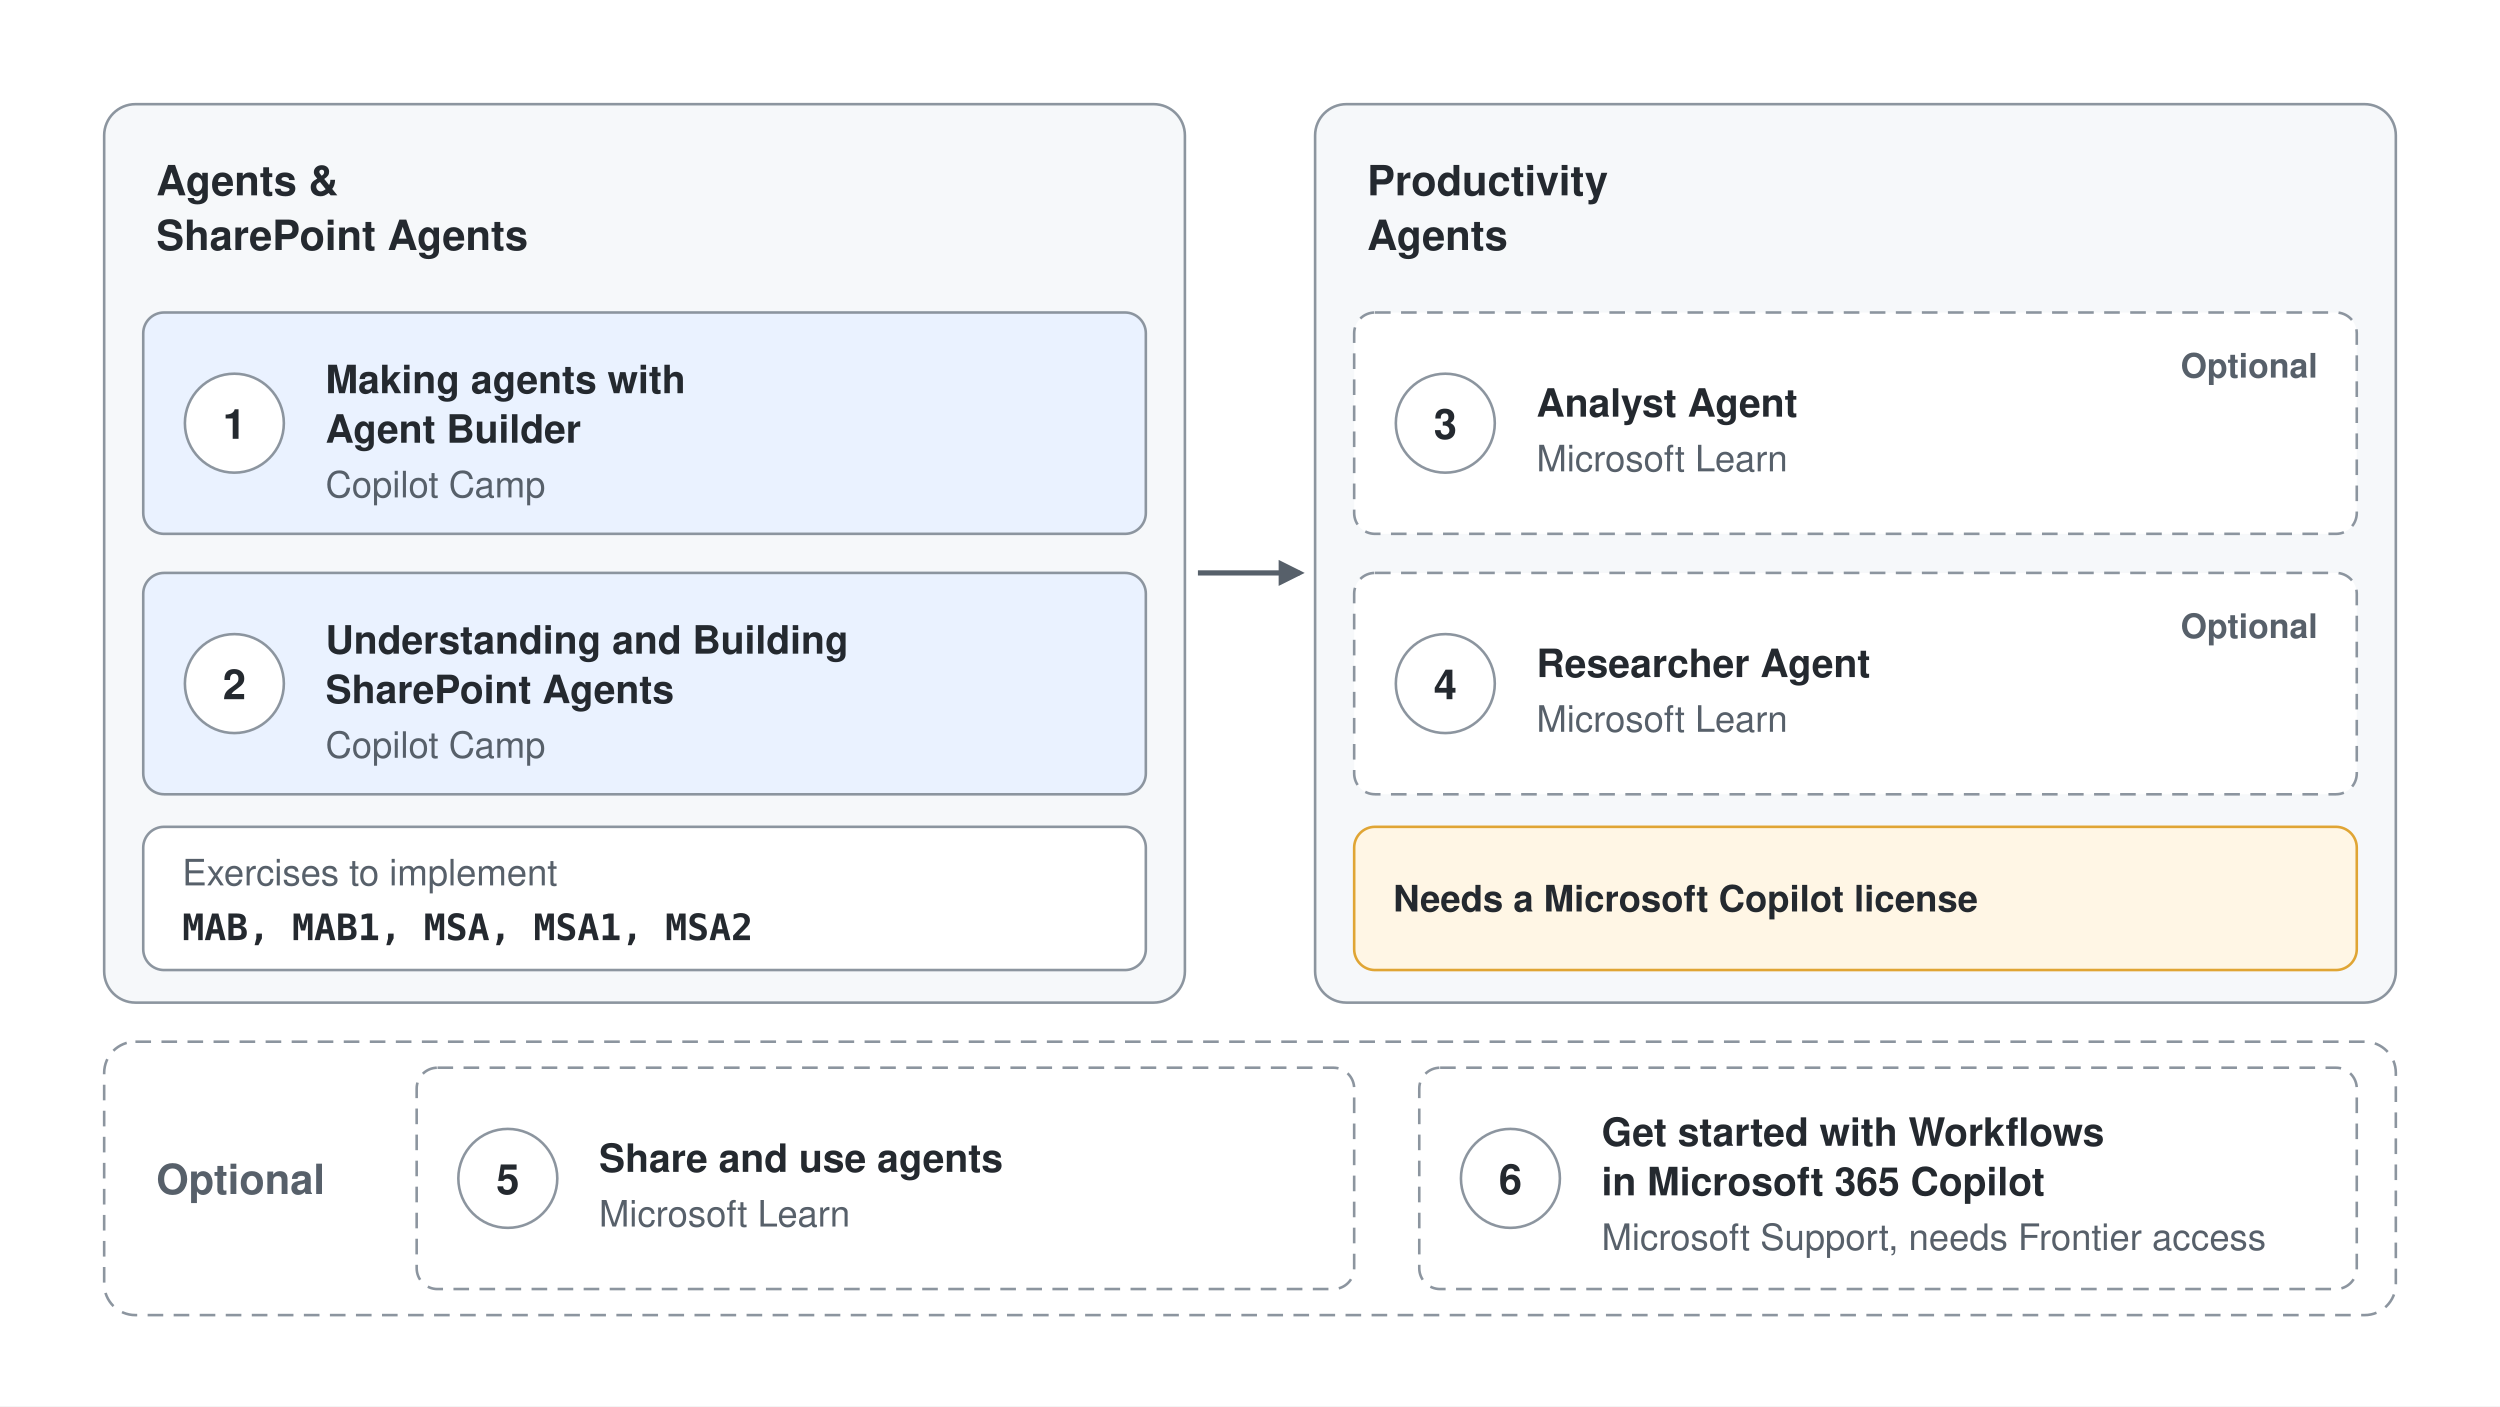
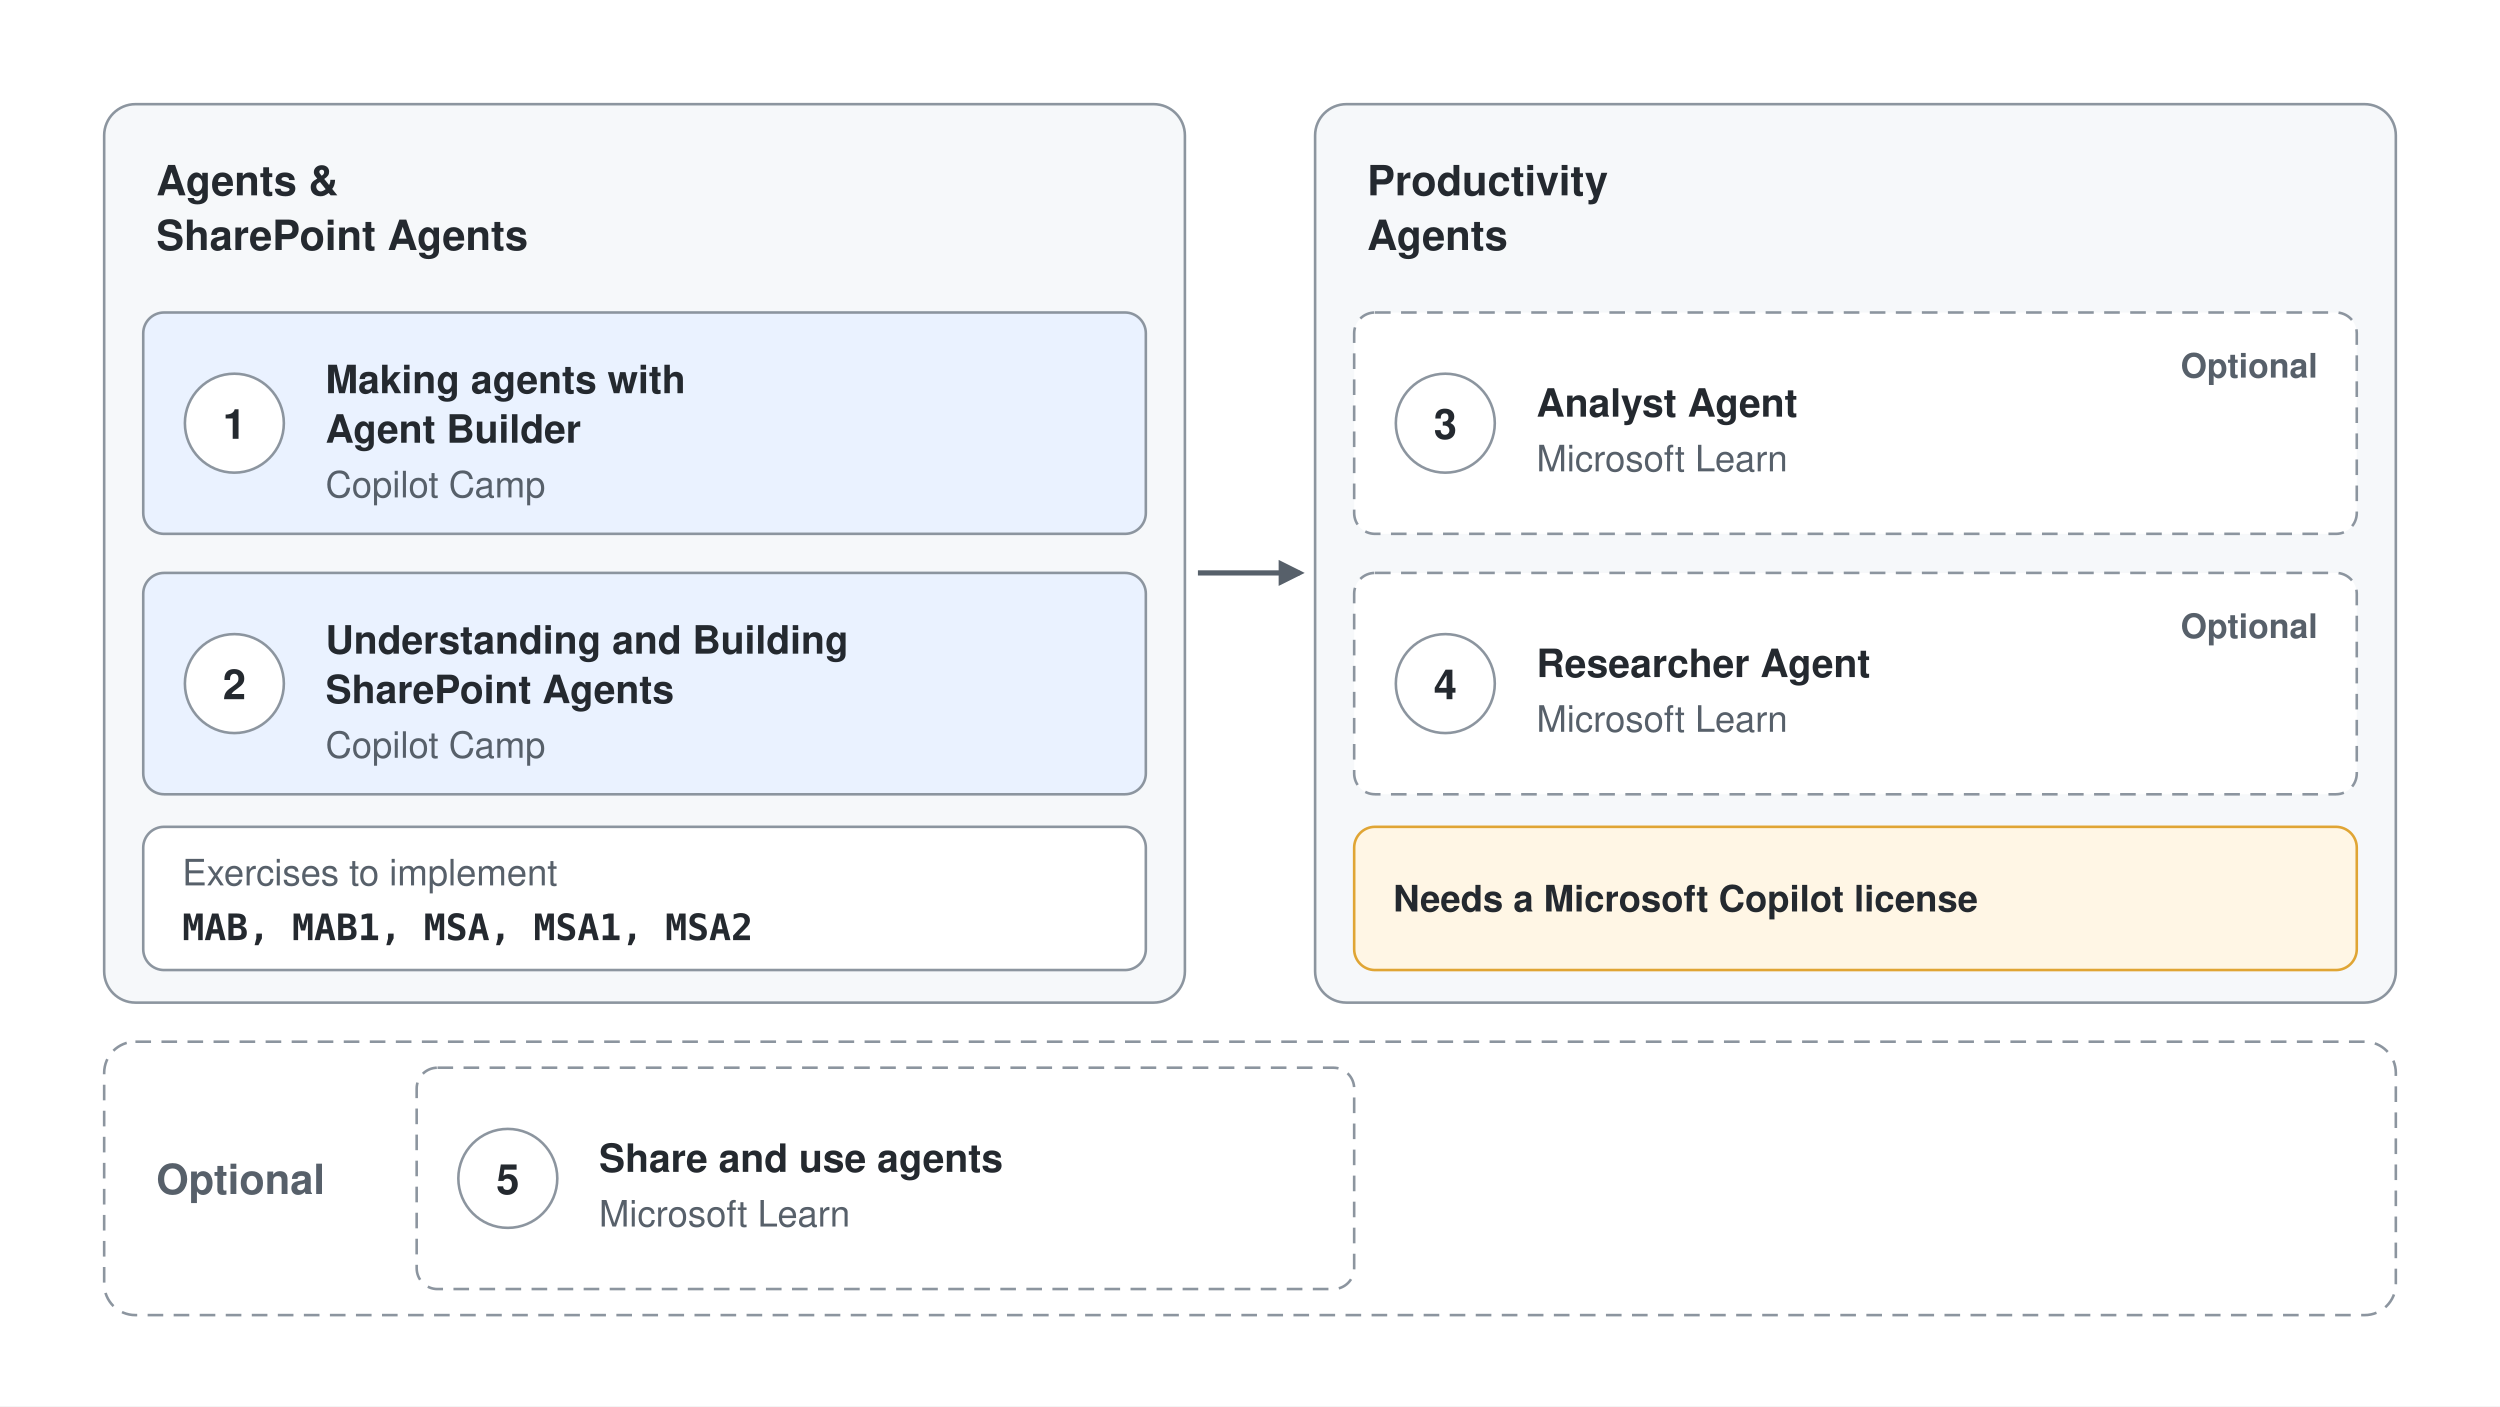
<svg xmlns="http://www.w3.org/2000/svg" viewBox="0 0 1920 1080" width="1920" height="1080" role="img" aria-labelledby="t d" font-family="Segoe UI, Helvetica, Arial, sans-serif">
  <defs>
    <marker id="ah" viewBox="0 0 10 10" refX="8" refY="5" markerWidth="5" markerHeight="5" orient="auto-start-reverse">
      <path d="M0,0 L10,5 L0,10 z" fill="#57606a" />
    </marker>
  </defs>
  <rect width="1920" height="1080" fill="#ffffff" />
  <rect x="80" y="80" width="830" height="690" rx="24" fill="#f6f8fa" stroke="#8c959f" stroke-width="2" />
  <text x="120" y="150" font-size="32" font-weight="700" fill="#24292f">Agents &amp;</text>
  <text x="120" y="192" font-size="32" font-weight="700" fill="#24292f">SharePoint Agents</text>
  <rect x="110" y="240" width="770" height="170" rx="16" fill="#eaf2ff" stroke="#8c959f" stroke-width="2" />
  <circle cx="180" cy="325" r="38" fill="#ffffff" stroke="#8c959f" stroke-width="2" />
  <text x="180" y="337" font-size="32" font-weight="700" fill="#24292f" text-anchor="middle">1</text>
  <text x="250" y="302" font-size="30" font-weight="700" fill="#24292f">Making agents with</text>
  <text x="250" y="340" font-size="30" font-weight="700" fill="#24292f">Agent Builder</text>
  <text x="250" y="382" font-size="28" fill="#57606a">Copilot Camp</text>
  <rect x="110" y="440" width="770" height="170" rx="16" fill="#eaf2ff" stroke="#8c959f" stroke-width="2" />
  <circle cx="180" cy="525" r="38" fill="#ffffff" stroke="#8c959f" stroke-width="2" />
  <text x="180" y="537" font-size="32" font-weight="700" fill="#24292f" text-anchor="middle">2</text>
  <text x="250" y="502" font-size="30" font-weight="700" fill="#24292f">Understanding and Building</text>
  <text x="250" y="540" font-size="30" font-weight="700" fill="#24292f">SharePoint Agents</text>
  <text x="250" y="582" font-size="28" fill="#57606a">Copilot Camp</text>
  <rect x="110" y="635" width="770" height="110" rx="16" fill="#ffffff" stroke="#8c959f" stroke-width="2" />
  <text x="140" y="680" font-size="28" fill="#57606a">Exercises to implement</text>
  <text x="140" y="722" font-size="28" font-weight="700" fill="#24292f" font-family="Consolas, monospace">MAB, MAB1, MSA, MSA1, MSA2</text>
  <line x1="920" y1="440" x2="998" y2="440" stroke="#57606a" stroke-width="4" marker-end="url(#ah)" />
  <rect x="1010" y="80" width="830" height="690" rx="24" fill="#f6f8fa" stroke="#8c959f" stroke-width="2" />
  <text x="1050" y="150" font-size="32" font-weight="700" fill="#24292f">Productivity</text>
  <text x="1050" y="192" font-size="32" font-weight="700" fill="#24292f">Agents</text>
  <rect x="1040" y="240" width="770" height="170" rx="16" fill="#ffffff" stroke="#8c959f" stroke-width="2" stroke-dasharray="12 8" />
  <circle cx="1110" cy="325" r="38" fill="#ffffff" stroke="#8c959f" stroke-width="2" />
  <text x="1110" y="337" font-size="32" font-weight="700" fill="#24292f" text-anchor="middle">3</text>
  <text x="1180" y="320" font-size="30" font-weight="700" fill="#24292f">Analyst Agent</text>
  <text x="1180" y="362" font-size="28" fill="#57606a">Microsoft Learn</text>
  <text x="1780" y="290" font-size="26" font-weight="700" fill="#57606a" text-anchor="end">Optional</text>
  <rect x="1040" y="440" width="770" height="170" rx="16" fill="#ffffff" stroke="#8c959f" stroke-width="2" stroke-dasharray="12 8" />
  <circle cx="1110" cy="525" r="38" fill="#ffffff" stroke="#8c959f" stroke-width="2" />
  <text x="1110" y="537" font-size="32" font-weight="700" fill="#24292f" text-anchor="middle">4</text>
  <text x="1180" y="520" font-size="30" font-weight="700" fill="#24292f">Researcher Agent</text>
  <text x="1180" y="562" font-size="28" fill="#57606a">Microsoft Learn</text>
  <text x="1780" y="490" font-size="26" font-weight="700" fill="#57606a" text-anchor="end">Optional</text>
  <rect x="1040" y="635" width="770" height="110" rx="16" fill="#fff6e5" stroke="#e0a534" stroke-width="2" />
  <text x="1070" y="700" font-size="28" font-weight="700" fill="#24292f">Needs a Microsoft Copilot license</text>
  <rect x="80" y="800" width="1760" height="210" rx="24" fill="#ffffff" stroke="#8c959f" stroke-width="2" stroke-dasharray="12 8" />
  <text x="120" y="917" font-size="32" font-weight="700" fill="#57606a">Optional</text>
  <rect x="320" y="820" width="720" height="170" rx="16" fill="#ffffff" stroke="#8c959f" stroke-width="2" stroke-dasharray="12 8" />
  <circle cx="390" cy="905" r="38" fill="#ffffff" stroke="#8c959f" stroke-width="2" />
  <text x="390" y="917" font-size="32" font-weight="700" fill="#24292f" text-anchor="middle">5</text>
  <text x="460" y="900" font-size="30" font-weight="700" fill="#24292f">Share and use agents</text>
  <text x="460" y="942" font-size="28" fill="#57606a">Microsoft Learn</text>
-   <rect x="1090" y="820" width="720" height="170" rx="16" fill="#ffffff" stroke="#8c959f" stroke-width="2" stroke-dasharray="12 8" />
-   <circle cx="1160" cy="905" r="38" fill="#ffffff" stroke="#8c959f" stroke-width="2" />
-   <text x="1160" y="917" font-size="32" font-weight="700" fill="#24292f" text-anchor="middle">6</text>
-   <text x="1230" y="880" font-size="30" font-weight="700" fill="#24292f">Get started with Workflows</text>
-   <text x="1230" y="918" font-size="30" font-weight="700" fill="#24292f">in Microsoft 365 Copilot</text>
-   <text x="1230" y="960" font-size="28" fill="#57606a">Microsoft Support, needs Frontier access</text>
</svg>
